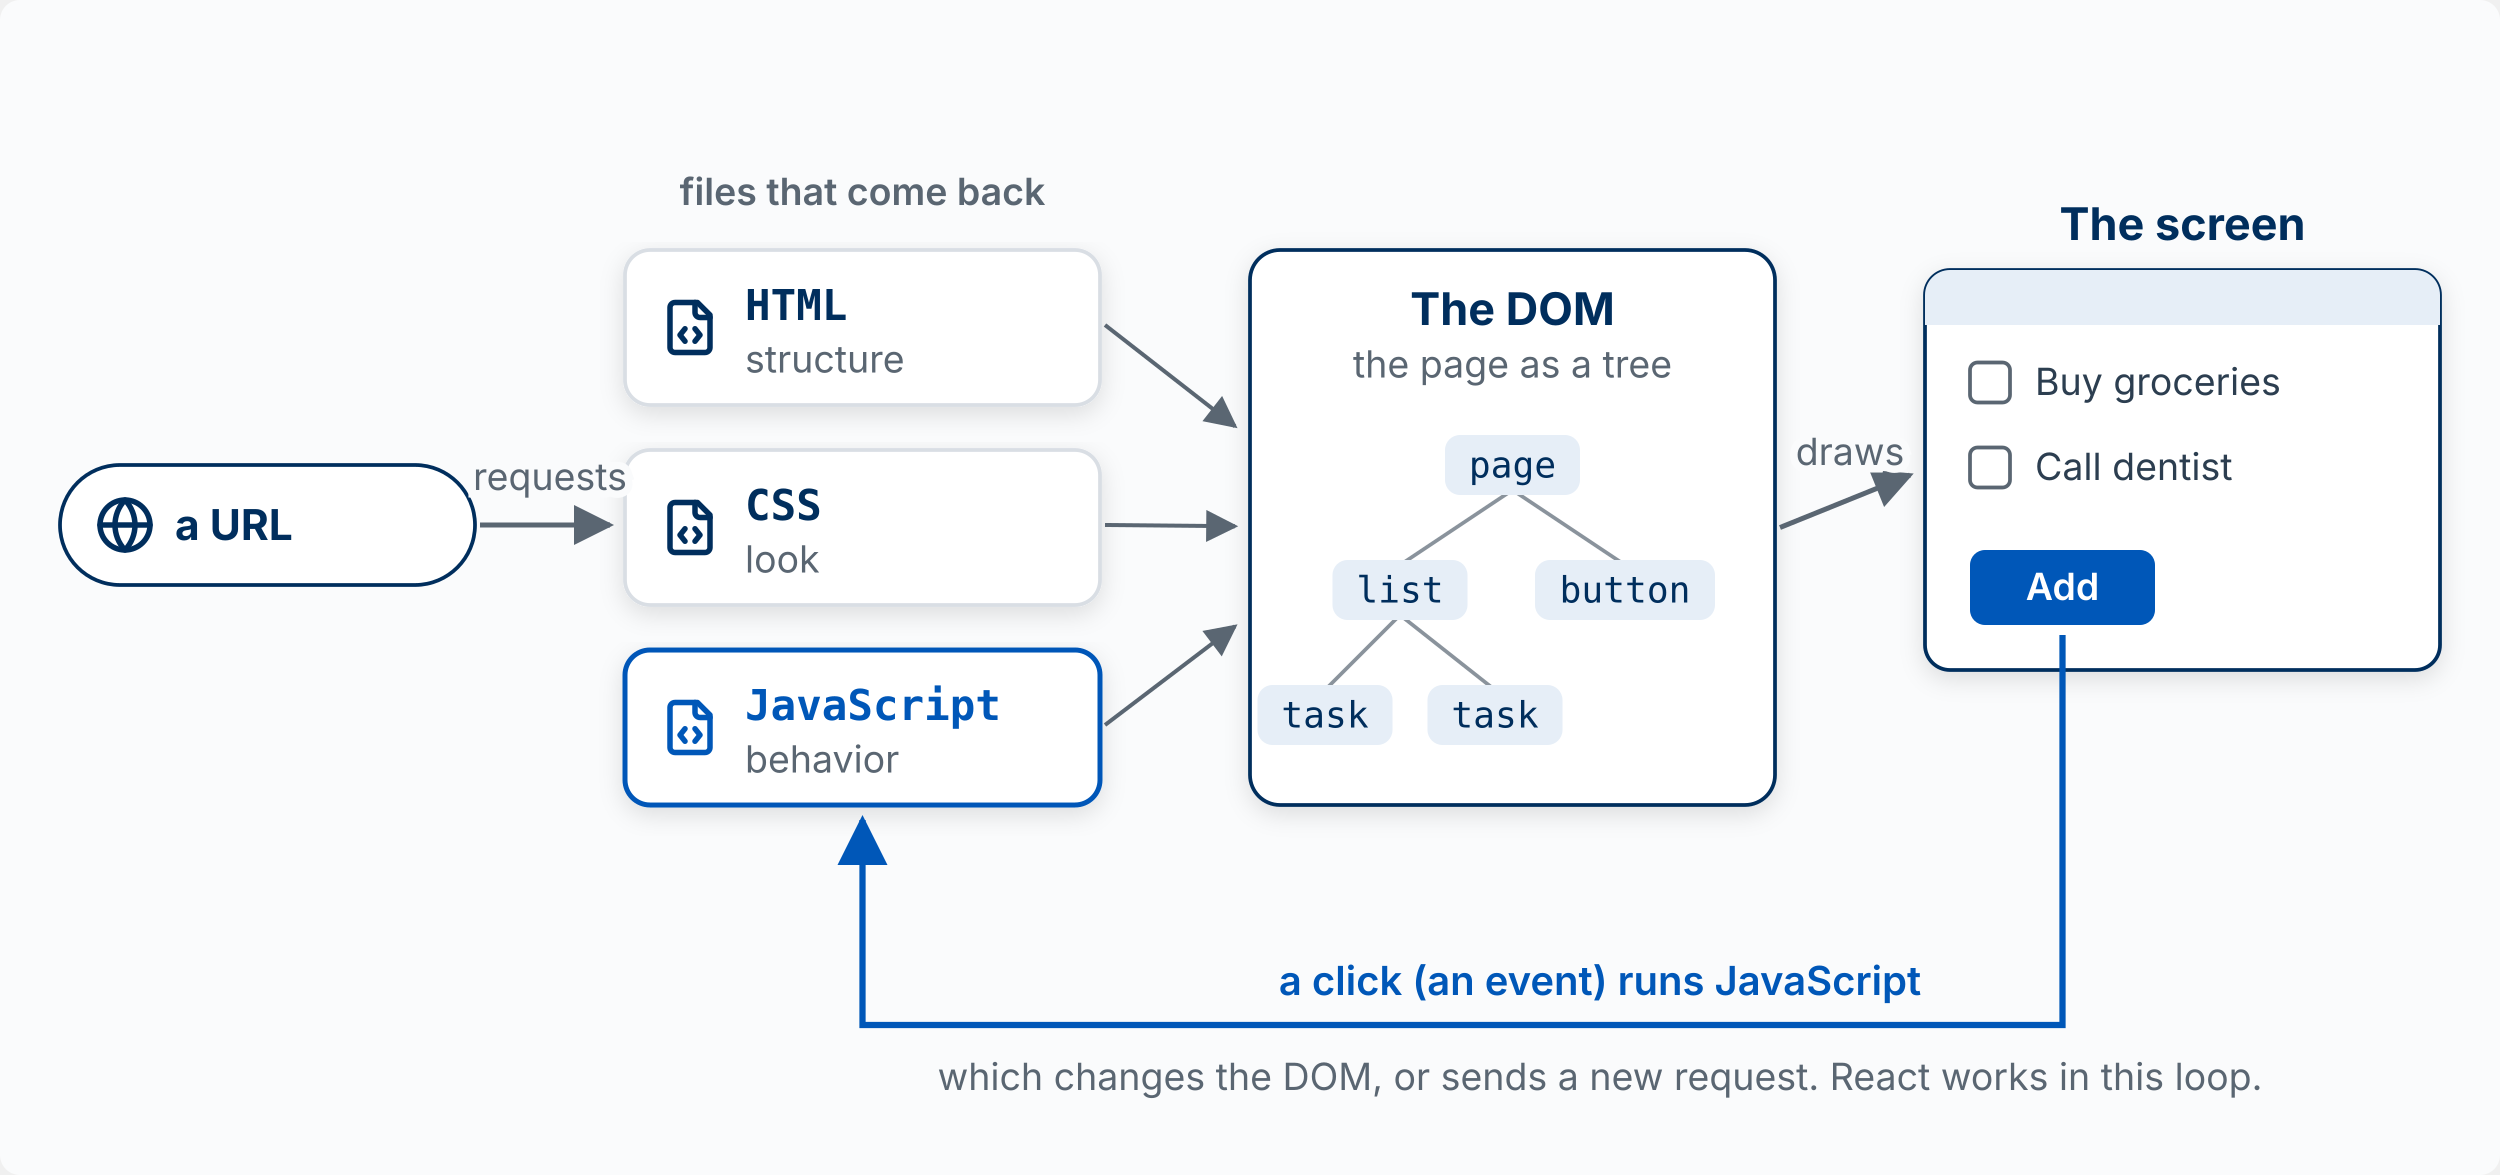
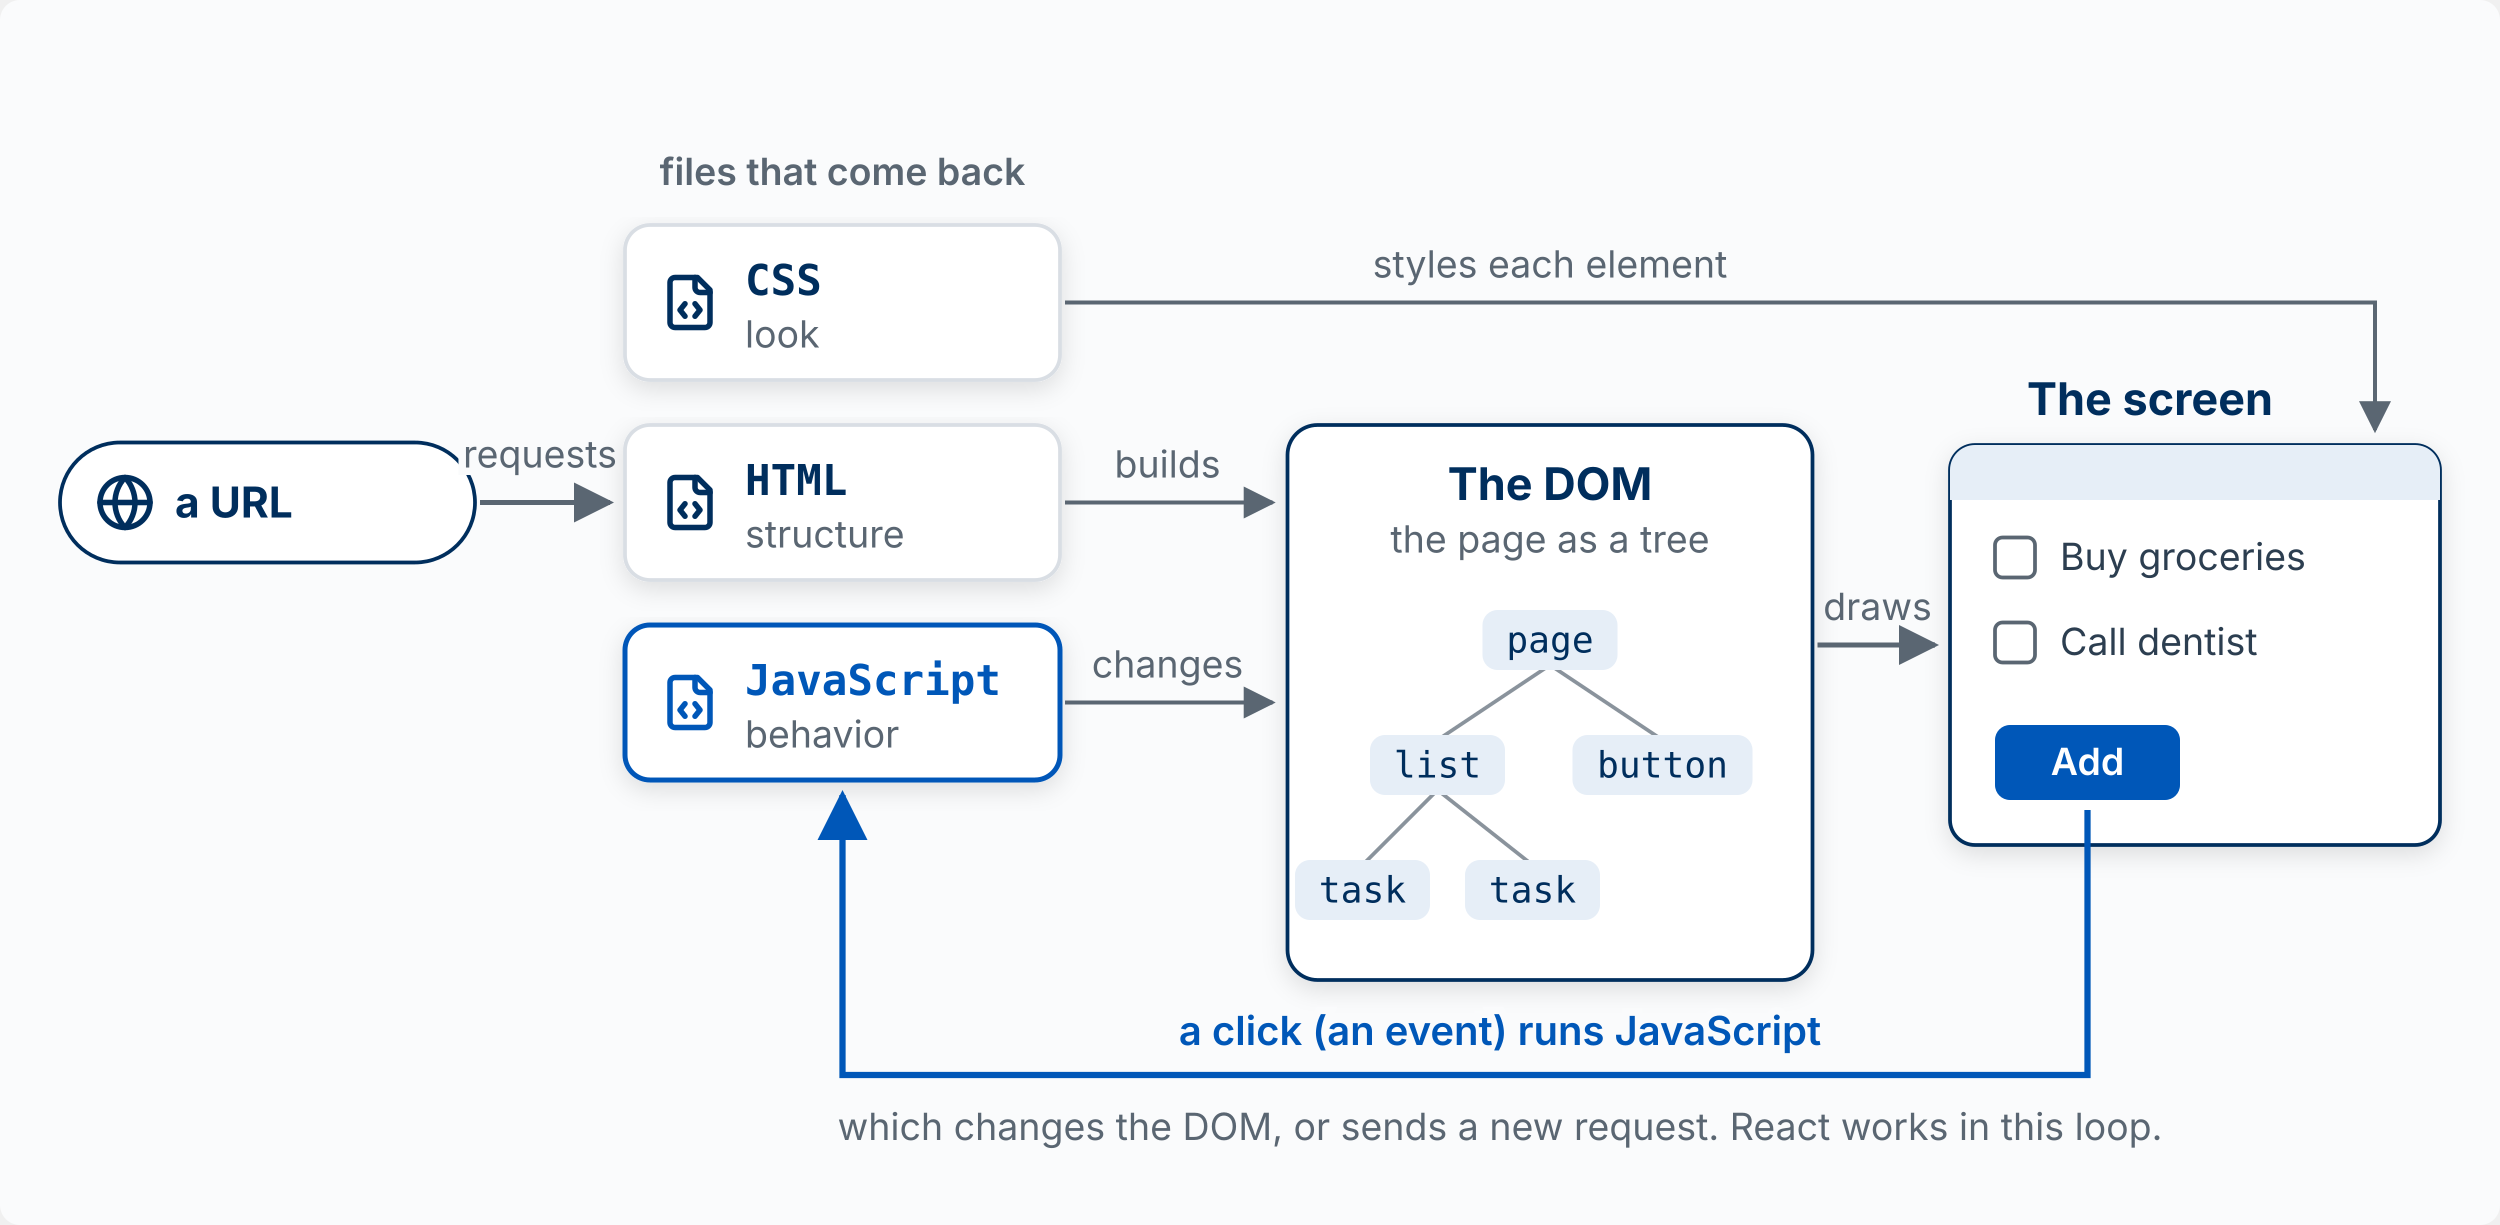
- <svg xmlns="http://www.w3.org/2000/svg" viewBox="0 0 1000 470" role="img" font-family="Inter, 'Helvetica Neue', Helvetica, Arial, sans-serif">
+ <svg xmlns="http://www.w3.org/2000/svg" viewBox="0 0 1000 490" role="img" font-family="Inter, 'Helvetica Neue', Helvetica, Arial, sans-serif">
  <defs>
    <marker id="ar" viewBox="0 0 10 10" refX="9" refY="5" markerWidth="8" markerHeight="8" orient="auto">
      <path d="M0,0 L10,5 L0,10 z" fill="#0057B8" />
    </marker>
    <marker id="ag" viewBox="0 0 10 10" refX="9" refY="5" markerWidth="8" markerHeight="8" orient="auto">
      <path d="M0,0 L10,5 L0,10 z" fill="#5A6672" />
    </marker>
    <filter id="sh" x="-10%" y="-10%" width="120%" height="130%">
      <feDropShadow dx="0" dy="3" stdDeviation="5" flood-opacity="0.12" />
    </filter>
  </defs>
-   <rect width="1000" height="470" rx="8" fill="#FAFBFC" />
-   <rect x="24" y="186" width="166" height="48" rx="24" fill="#FFFFFF" stroke="#002E5D" stroke-width="1.5" />
-   <g transform="translate(38,198) scale(1)" fill="none" stroke="#002E5D" stroke-width="2.2" stroke-linecap="round" stroke-linejoin="round">
+   <rect width="1000" height="490" rx="8" fill="#FAFBFC" />
+   <rect x="24" y="177" width="166" height="48" rx="24" fill="#FFFFFF" stroke="#002E5D" stroke-width="1.5" />
+   <g transform="translate(38,189) scale(1)" fill="none" stroke="#002E5D" stroke-width="2.2" stroke-linecap="round" stroke-linejoin="round">
    <circle cx="12" cy="12" r="10" />
    <path d="M12 2a14.5 14.5 0 0 0 0 20 14.5 14.5 0 0 0 0-20" />
    <path d="M2 12h20" />
  </g>
-   <text x="70" y="216" font-size="17" font-weight="700" fill="#002E5D" text-anchor="start">a URL</text>
-   <rect x="250" y="100" width="190" height="62" rx="10" fill="#FFFFFF" stroke="#D9DEE4" stroke-width="1.5" filter="url(#sh)" />
-   <g transform="translate(264,119) scale(1)" fill="none" stroke="#002E5D" stroke-width="2.2" stroke-linecap="round" stroke-linejoin="round">
+   <text x="70" y="207" font-size="17" font-weight="700" fill="#002E5D" text-anchor="start">a URL</text>
+   <line x1="192" y1="201" x2="244" y2="201" stroke="#5A6672" stroke-width="2" marker-end="url(#ag)" />
+   <text x="216" y="187" font-size="15" font-weight="400" fill="#5A6672" text-anchor="middle" paint-order="stroke" stroke="#FAFBFC" stroke-width="6">requests</text>
+   <text x="337" y="74" font-size="15" font-weight="600" fill="#5A6672" text-anchor="middle">files that come back</text>
+   <rect x="250" y="90" width="174" height="62" rx="10" fill="#FFFFFF" stroke="#D9DEE4" stroke-width="1.5" filter="url(#sh)" />
+   <g transform="translate(264,109) scale(1)" fill="none" stroke="#002E5D" stroke-width="2.2" stroke-linecap="round" stroke-linejoin="round">
    <path d="M10 12.5 8 15l2 2.5" />
    <path d="m14 12.5 2 2.5-2 2.5" />
    <path d="M14 2v4a2 2 0 0 0 2 2h4" />
    <path d="M15 2H6a2 2 0 0 0-2 2v16a2 2 0 0 0 2 2h12a2 2 0 0 0 2-2V7z" />
  </g>
-   <text x="298" y="128" font-size="17" font-weight="700" fill="#002E5D" text-anchor="start" font-family="Menlo, Consolas, 'DejaVu Sans Mono', monospace" xml:space="preserve">HTML</text>
-   <text x="298" y="149" font-size="15" font-weight="400" fill="#5A6672" text-anchor="start">structure</text>
-   <rect x="250" y="180" width="190" height="62" rx="10" fill="#FFFFFF" stroke="#D9DEE4" stroke-width="1.5" filter="url(#sh)" />
-   <g transform="translate(264,199) scale(1)" fill="none" stroke="#002E5D" stroke-width="2.2" stroke-linecap="round" stroke-linejoin="round">
+   <text x="298" y="118" font-size="17" font-weight="700" fill="#002E5D" text-anchor="start" font-family="Menlo, Consolas, 'DejaVu Sans Mono', monospace" xml:space="preserve">CSS</text>
+   <text x="298" y="139" font-size="15" font-weight="400" fill="#5A6672" text-anchor="start">look</text>
+   <rect x="250" y="170" width="174" height="62" rx="10" fill="#FFFFFF" stroke="#D9DEE4" stroke-width="1.5" filter="url(#sh)" />
+   <g transform="translate(264,189) scale(1)" fill="none" stroke="#002E5D" stroke-width="2.2" stroke-linecap="round" stroke-linejoin="round">
    <path d="M10 12.5 8 15l2 2.5" />
    <path d="m14 12.5 2 2.5-2 2.5" />
    <path d="M14 2v4a2 2 0 0 0 2 2h4" />
    <path d="M15 2H6a2 2 0 0 0-2 2v16a2 2 0 0 0 2 2h12a2 2 0 0 0 2-2V7z" />
  </g>
-   <text x="298" y="208" font-size="17" font-weight="700" fill="#002E5D" text-anchor="start" font-family="Menlo, Consolas, 'DejaVu Sans Mono', monospace" xml:space="preserve">CSS</text>
-   <text x="298" y="229" font-size="15" font-weight="400" fill="#5A6672" text-anchor="start">look</text>
-   <rect x="250" y="260" width="190" height="62" rx="10" fill="#FFFFFF" stroke="#0057B8" stroke-width="2" filter="url(#sh)" />
-   <g transform="translate(264,279) scale(1)" fill="none" stroke="#0057B8" stroke-width="2.2" stroke-linecap="round" stroke-linejoin="round">
+   <text x="298" y="198" font-size="17" font-weight="700" fill="#002E5D" text-anchor="start" font-family="Menlo, Consolas, 'DejaVu Sans Mono', monospace" xml:space="preserve">HTML</text>
+   <text x="298" y="219" font-size="15" font-weight="400" fill="#5A6672" text-anchor="start">structure</text>
+   <rect x="250" y="250" width="174" height="62" rx="10" fill="#FFFFFF" stroke="#0057B8" stroke-width="2" filter="url(#sh)" />
+   <g transform="translate(264,269) scale(1)" fill="none" stroke="#0057B8" stroke-width="2.2" stroke-linecap="round" stroke-linejoin="round">
    <path d="M10 12.5 8 15l2 2.5" />
    <path d="m14 12.5 2 2.5-2 2.5" />
    <path d="M14 2v4a2 2 0 0 0 2 2h4" />
    <path d="M15 2H6a2 2 0 0 0-2 2v16a2 2 0 0 0 2 2h12a2 2 0 0 0 2-2V7z" />
  </g>
-   <text x="298" y="288" font-size="17" font-weight="700" fill="#0057B8" text-anchor="start" font-family="Menlo, Consolas, 'DejaVu Sans Mono', monospace" xml:space="preserve">JavaScript</text>
-   <text x="298" y="309" font-size="15" font-weight="400" fill="#5A6672" text-anchor="start">behavior</text>
-   <line x1="192" y1="210" x2="244" y2="210" stroke="#5A6672" stroke-width="2" marker-end="url(#ag)" />
-   <text x="220" y="196" font-size="15" font-weight="400" fill="#5A6672" text-anchor="middle" paint-order="stroke" stroke="#FAFBFC" stroke-width="6">requests</text>
-   <text x="345.0" y="82" font-size="15" font-weight="600" fill="#5A6672" text-anchor="middle">files that come back</text>
-   <rect x="500" y="100" width="210" height="222" rx="12" fill="#FFFFFF" stroke="#002E5D" stroke-width="1.5" filter="url(#sh)" />
-   <text x="605.0" y="130" font-size="18" font-weight="700" fill="#002E5D" text-anchor="middle">The DOM</text>
-   <text x="605.0" y="151" font-size="15" font-weight="400" fill="#5A6672" text-anchor="middle">the page as a tree</text>
-   <line x1="605" y1="196" x2="560" y2="226" stroke="#8A939C" stroke-width="1.5" />
-   <line x1="605" y1="196" x2="650" y2="226" stroke="#8A939C" stroke-width="1.5" />
-   <line x1="560" y1="246" x2="530" y2="276" stroke="#8A939C" stroke-width="1.5" />
-   <line x1="560" y1="246" x2="598" y2="276" stroke="#8A939C" stroke-width="1.5" />
-   <rect x="578.0" y="174" width="54" height="24" rx="6" fill="#E6EEF7" />
-   <text x="605" y="191" font-size="14.5" font-weight="400" fill="#002E5D" text-anchor="middle" font-family="Menlo, Consolas, 'DejaVu Sans Mono', monospace" xml:space="preserve">page</text>
-   <rect x="533.0" y="224" width="54" height="24" rx="6" fill="#E6EEF7" />
-   <text x="560" y="241" font-size="14.5" font-weight="400" fill="#002E5D" text-anchor="middle" font-family="Menlo, Consolas, 'DejaVu Sans Mono', monospace" xml:space="preserve">list</text>
-   <rect x="614.0" y="224" width="72" height="24" rx="6" fill="#E6EEF7" />
-   <text x="650" y="241" font-size="14.5" font-weight="400" fill="#002E5D" text-anchor="middle" font-family="Menlo, Consolas, 'DejaVu Sans Mono', monospace" xml:space="preserve">button</text>
-   <rect x="503.0" y="274" width="54" height="24" rx="6" fill="#E6EEF7" />
-   <text x="530" y="291" font-size="14.5" font-weight="400" fill="#002E5D" text-anchor="middle" font-family="Menlo, Consolas, 'DejaVu Sans Mono', monospace" xml:space="preserve">task</text>
-   <rect x="571.0" y="274" width="54" height="24" rx="6" fill="#E6EEF7" />
-   <text x="598" y="291" font-size="14.5" font-weight="400" fill="#002E5D" text-anchor="middle" font-family="Menlo, Consolas, 'DejaVu Sans Mono', monospace" xml:space="preserve">task</text>
-   <line x1="442" y1="130" x2="494" y2="170.5" stroke="#5A6672" stroke-width="1.6" marker-end="url(#ag)" />
-   <line x1="442" y1="210" x2="494" y2="210.5" stroke="#5A6672" stroke-width="1.6" marker-end="url(#ag)" />
-   <line x1="442" y1="290" x2="494" y2="250.5" stroke="#5A6672" stroke-width="1.6" marker-end="url(#ag)" />
-   <rect x="770" y="108" width="206" height="160" rx="10" fill="#FFFFFF" stroke="#002E5D" stroke-width="1.5" filter="url(#sh)" />
-   <rect x="770" y="108" width="206" height="22" rx="10" fill="#E6EEF7" />
-   <rect x="770" y="120" width="206" height="10" fill="#E6EEF7" />
-   <rect x="788" y="145" width="16" height="16" rx="3" fill="none" stroke="#5A6672" stroke-width="1.5" />
-   <text x="814" y="158" font-size="15" font-weight="400" fill="#2C3E50" text-anchor="start">Buy groceries</text>
-   <rect x="788" y="179" width="16" height="16" rx="3" fill="none" stroke="#5A6672" stroke-width="1.5" />
-   <text x="814" y="192" font-size="15" font-weight="400" fill="#2C3E50" text-anchor="start">Call dentist</text>
-   <rect x="788" y="220" width="74" height="30" rx="6" fill="#0057B8" />
-   <text x="825" y="240" font-size="15" font-weight="600" fill="#FFFFFF" text-anchor="middle">Add</text>
-   <text x="873.0" y="96" font-size="18" font-weight="700" fill="#002E5D" text-anchor="middle">The screen</text>
-   <line x1="712" y1="211" x2="764" y2="190" stroke="#5A6672" stroke-width="2" marker-end="url(#ag)" />
-   <text x="740" y="186" font-size="15" font-weight="400" fill="#5A6672" text-anchor="middle" paint-order="stroke" stroke="#FAFBFC" stroke-width="6">draws</text>
-   <path d="M825,254 L825,410 L345.0,410 L345.0,328" fill="none" stroke="#0057B8" stroke-width="2.5" marker-end="url(#ar)" />
-   <text x="640" y="398" font-size="16" font-weight="600" fill="#0057B8" text-anchor="middle" paint-order="stroke" stroke="#FAFBFC" stroke-width="6">a click (an event) runs JavaScript</text>
-   <text x="640" y="436" font-size="15" font-weight="400" fill="#5A6672" text-anchor="middle">which changes the DOM, or sends a new request. React works in this loop.</text>
+   <text x="298" y="278" font-size="17" font-weight="700" fill="#0057B8" text-anchor="start" font-family="Menlo, Consolas, 'DejaVu Sans Mono', monospace" xml:space="preserve">JavaScript</text>
+   <text x="298" y="299" font-size="15" font-weight="400" fill="#5A6672" text-anchor="start">behavior</text>
+   <rect x="515" y="170" width="210" height="222" rx="12" fill="#FFFFFF" stroke="#002E5D" stroke-width="1.5" filter="url(#sh)" />
+   <text x="620" y="200" font-size="18" font-weight="700" fill="#002E5D" text-anchor="middle">The DOM</text>
+   <text x="620" y="221" font-size="15" font-weight="400" fill="#5A6672" text-anchor="middle">the page as a tree</text>
+   <line x1="620" y1="266" x2="575" y2="296" stroke="#8A939C" stroke-width="1.5" />
+   <line x1="620" y1="266" x2="665" y2="296" stroke="#8A939C" stroke-width="1.5" />
+   <line x1="575" y1="316" x2="545" y2="346" stroke="#8A939C" stroke-width="1.5" />
+   <line x1="575" y1="316" x2="613" y2="346" stroke="#8A939C" stroke-width="1.5" />
+   <rect x="593" y="244" width="54" height="24" rx="6" fill="#E6EEF7" />
+   <text x="620" y="261" font-size="14.5" font-weight="400" fill="#002E5D" text-anchor="middle" font-family="Menlo, Consolas, 'DejaVu Sans Mono', monospace" xml:space="preserve">page</text>
+   <rect x="548" y="294" width="54" height="24" rx="6" fill="#E6EEF7" />
+   <text x="575" y="311" font-size="14.5" font-weight="400" fill="#002E5D" text-anchor="middle" font-family="Menlo, Consolas, 'DejaVu Sans Mono', monospace" xml:space="preserve">list</text>
+   <rect x="629" y="294" width="72" height="24" rx="6" fill="#E6EEF7" />
+   <text x="665" y="311" font-size="14.5" font-weight="400" fill="#002E5D" text-anchor="middle" font-family="Menlo, Consolas, 'DejaVu Sans Mono', monospace" xml:space="preserve">button</text>
+   <rect x="518" y="344" width="54" height="24" rx="6" fill="#E6EEF7" />
+   <text x="545" y="361" font-size="14.5" font-weight="400" fill="#002E5D" text-anchor="middle" font-family="Menlo, Consolas, 'DejaVu Sans Mono', monospace" xml:space="preserve">task</text>
+   <rect x="586" y="344" width="54" height="24" rx="6" fill="#E6EEF7" />
+   <text x="613" y="361" font-size="14.5" font-weight="400" fill="#002E5D" text-anchor="middle" font-family="Menlo, Consolas, 'DejaVu Sans Mono', monospace" xml:space="preserve">task</text>
+   <line x1="426" y1="201" x2="509" y2="201" stroke="#5A6672" stroke-width="1.6" marker-end="url(#ag)" />
+   <text x="467" y="191" font-size="15" font-weight="400" fill="#5A6672" text-anchor="middle">builds</text>
+   <line x1="426" y1="281" x2="509" y2="281" stroke="#5A6672" stroke-width="1.6" marker-end="url(#ag)" />
+   <text x="467" y="271" font-size="15" font-weight="400" fill="#5A6672" text-anchor="middle">changes</text>
+   <rect x="780" y="178" width="196" height="160" rx="10" fill="#FFFFFF" stroke="#002E5D" stroke-width="1.5" filter="url(#sh)" />
+   <rect x="780" y="178" width="196" height="22" rx="10" fill="#E6EEF7" />
+   <rect x="780" y="190" width="196" height="10" fill="#E6EEF7" />
+   <rect x="798" y="215" width="16" height="16" rx="3" fill="none" stroke="#5A6672" stroke-width="1.5" />
+   <text x="824" y="228" font-size="15" font-weight="400" fill="#2C3E50" text-anchor="start">Buy groceries</text>
+   <rect x="798" y="249" width="16" height="16" rx="3" fill="none" stroke="#5A6672" stroke-width="1.5" />
+   <text x="824" y="262" font-size="15" font-weight="400" fill="#2C3E50" text-anchor="start">Call dentist</text>
+   <rect x="798" y="290" width="74" height="30" rx="6" fill="#0057B8" />
+   <text x="835" y="310" font-size="15" font-weight="600" fill="#FFFFFF" text-anchor="middle">Add</text>
+   <text x="860" y="166" font-size="18" font-weight="700" fill="#002E5D" text-anchor="middle">The screen</text>
+   <line x1="727" y1="258" x2="774" y2="258" stroke="#5A6672" stroke-width="2" marker-end="url(#ag)" />
+   <text x="751" y="248" font-size="15" font-weight="400" fill="#5A6672" text-anchor="middle">draws</text>
+   <path d="M426,121 L950,121 L950,172" fill="none" stroke="#5A6672" stroke-width="1.6" marker-end="url(#ag)" />
+   <text x="620" y="111" font-size="15" font-weight="400" fill="#5A6672" text-anchor="middle">styles each element</text>
+   <path d="M835,324 L835,430 L337,430 L337,318" fill="none" stroke="#0057B8" stroke-width="2.5" marker-end="url(#ar)" />
+   <text x="600" y="418" font-size="16" font-weight="600" fill="#0057B8" text-anchor="middle" paint-order="stroke" stroke="#FAFBFC" stroke-width="6">a click (an event) runs JavaScript</text>
+   <text x="600" y="456" font-size="15" font-weight="400" fill="#5A6672" text-anchor="middle">which changes the DOM, or sends a new request. React works in this loop.</text>
</svg>
